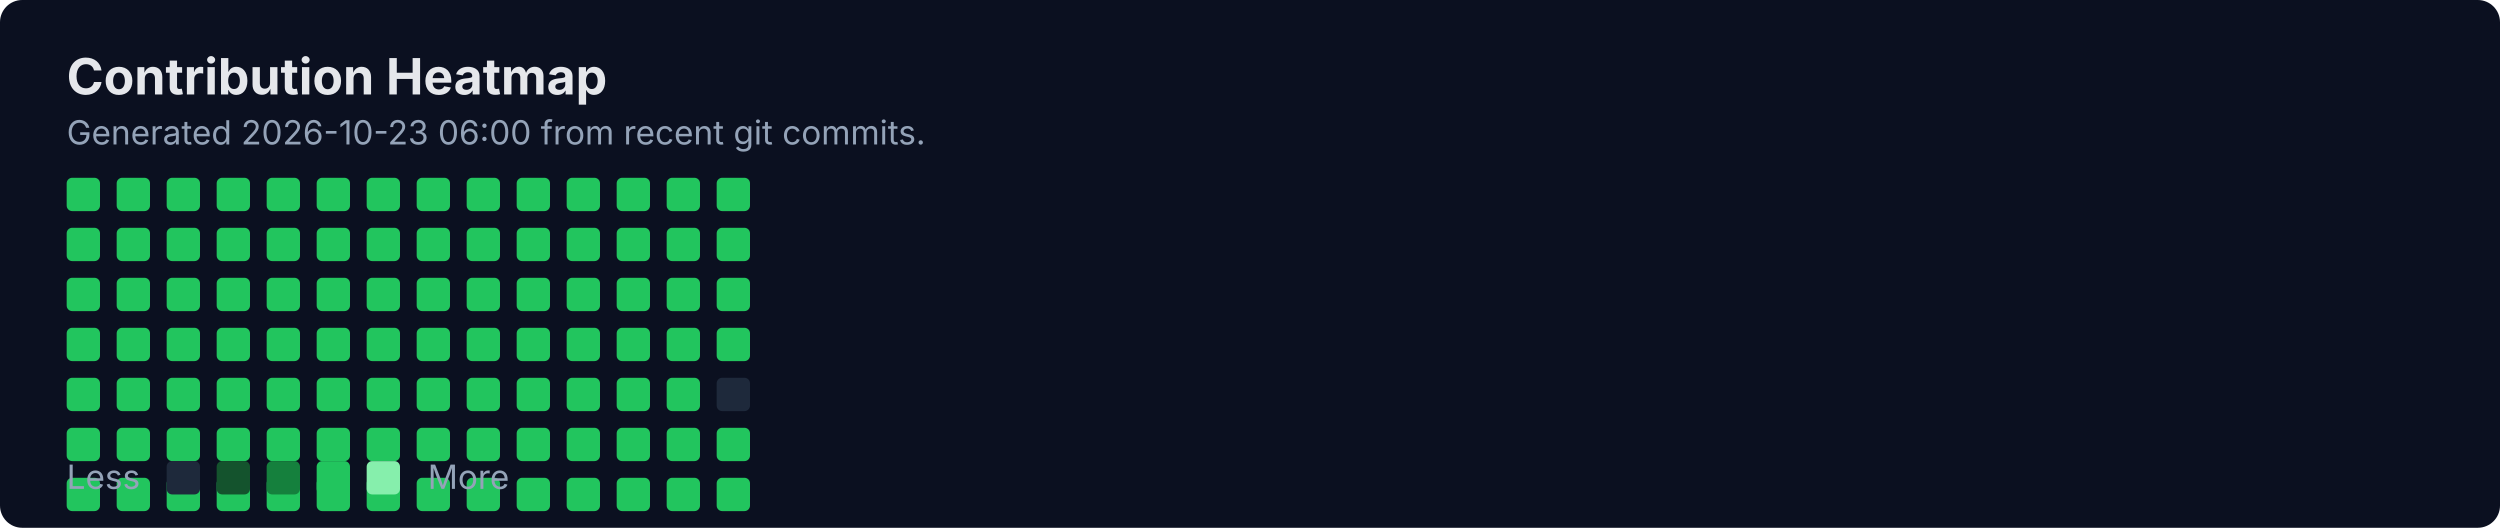
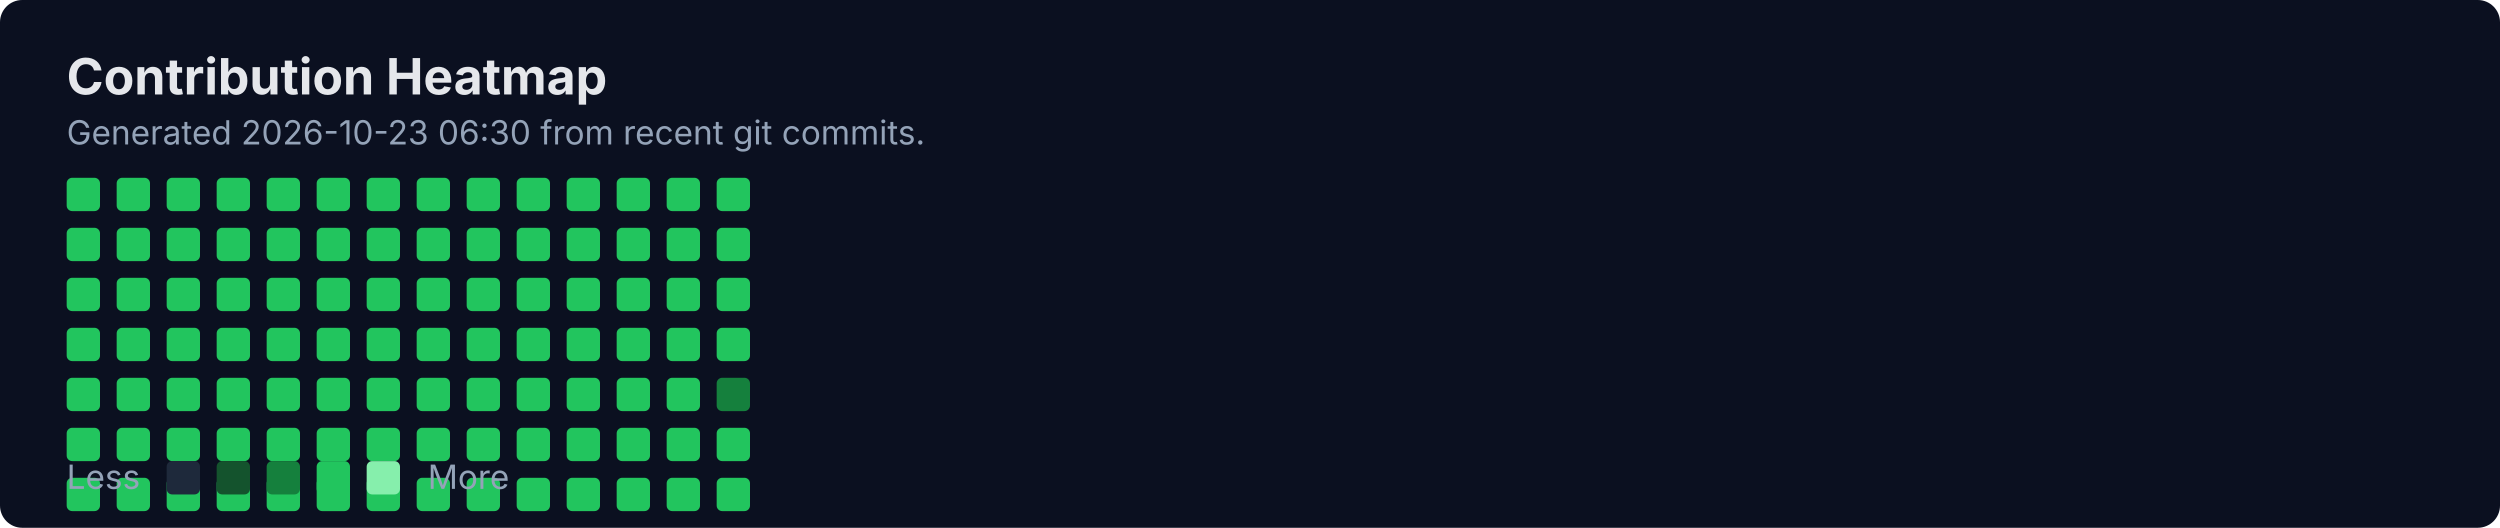
<svg xmlns="http://www.w3.org/2000/svg" width="900" height="190" viewBox="0 0 900 190" fill="none" role="img" aria-labelledby="title">
  <rect width="900" height="190" rx="8" fill="#0B1020" />
  <text x="24" y="34" fill="#E5E7EB" font-family="Inter, Segoe UI, Arial" font-size="18" font-weight="700">Contribution Heatmap</text>
-   <text x="24" y="52" fill="#94A3B8" font-family="Inter, Segoe UI, Arial" font-size="12">Generated 2026-10-23 06:00 from recent git commits.</text>
+   <text x="24" y="52" fill="#94A3B8" font-family="Inter, Segoe UI, Arial" font-size="12">Generated 2026-10-23 06:30 from recent git commits.</text>
  <rect x="24" y="154" width="12" height="12" rx="2" fill="#22C55E" />
  <rect x="24" y="172" width="12" height="12" rx="2" fill="#22C55E" />
  <rect x="24" y="64" width="12" height="12" rx="2" fill="#22C55E" />
  <rect x="24" y="82" width="12" height="12" rx="2" fill="#22C55E" />
  <rect x="24" y="100" width="12" height="12" rx="2" fill="#22C55E" />
  <rect x="24" y="118" width="12" height="12" rx="2" fill="#22C55E" />
  <rect x="24" y="136" width="12" height="12" rx="2" fill="#22C55E" />
  <rect x="42" y="154" width="12" height="12" rx="2" fill="#22C55E" />
  <rect x="42" y="172" width="12" height="12" rx="2" fill="#22C55E" />
  <rect x="42" y="64" width="12" height="12" rx="2" fill="#22C55E" />
  <rect x="42" y="82" width="12" height="12" rx="2" fill="#22C55E" />
  <rect x="42" y="100" width="12" height="12" rx="2" fill="#22C55E" />
  <rect x="42" y="118" width="12" height="12" rx="2" fill="#22C55E" />
  <rect x="42" y="136" width="12" height="12" rx="2" fill="#22C55E" />
  <rect x="60" y="154" width="12" height="12" rx="2" fill="#22C55E" />
  <rect x="60" y="172" width="12" height="12" rx="2" fill="#22C55E" />
  <rect x="60" y="64" width="12" height="12" rx="2" fill="#22C55E" />
  <rect x="60" y="82" width="12" height="12" rx="2" fill="#22C55E" />
  <rect x="60" y="100" width="12" height="12" rx="2" fill="#22C55E" />
  <rect x="60" y="118" width="12" height="12" rx="2" fill="#22C55E" />
  <rect x="60" y="136" width="12" height="12" rx="2" fill="#22C55E" />
  <rect x="78" y="154" width="12" height="12" rx="2" fill="#22C55E" />
  <rect x="78" y="172" width="12" height="12" rx="2" fill="#22C55E" />
  <rect x="78" y="64" width="12" height="12" rx="2" fill="#22C55E" />
  <rect x="78" y="82" width="12" height="12" rx="2" fill="#22C55E" />
  <rect x="78" y="100" width="12" height="12" rx="2" fill="#22C55E" />
  <rect x="78" y="118" width="12" height="12" rx="2" fill="#22C55E" />
  <rect x="78" y="136" width="12" height="12" rx="2" fill="#22C55E" />
  <rect x="96" y="154" width="12" height="12" rx="2" fill="#22C55E" />
  <rect x="96" y="172" width="12" height="12" rx="2" fill="#22C55E" />
  <rect x="96" y="64" width="12" height="12" rx="2" fill="#22C55E" />
  <rect x="96" y="82" width="12" height="12" rx="2" fill="#22C55E" />
  <rect x="96" y="100" width="12" height="12" rx="2" fill="#22C55E" />
  <rect x="96" y="118" width="12" height="12" rx="2" fill="#22C55E" />
  <rect x="96" y="136" width="12" height="12" rx="2" fill="#22C55E" />
  <rect x="114" y="154" width="12" height="12" rx="2" fill="#22C55E" />
  <rect x="114" y="172" width="12" height="12" rx="2" fill="#22C55E" />
  <rect x="114" y="64" width="12" height="12" rx="2" fill="#22C55E" />
  <rect x="114" y="82" width="12" height="12" rx="2" fill="#22C55E" />
  <rect x="114" y="100" width="12" height="12" rx="2" fill="#22C55E" />
  <rect x="114" y="118" width="12" height="12" rx="2" fill="#22C55E" />
  <rect x="114" y="136" width="12" height="12" rx="2" fill="#22C55E" />
  <rect x="132" y="154" width="12" height="12" rx="2" fill="#22C55E" />
  <rect x="132" y="172" width="12" height="12" rx="2" fill="#22C55E" />
  <rect x="132" y="64" width="12" height="12" rx="2" fill="#22C55E" />
  <rect x="132" y="82" width="12" height="12" rx="2" fill="#22C55E" />
  <rect x="132" y="100" width="12" height="12" rx="2" fill="#22C55E" />
  <rect x="132" y="118" width="12" height="12" rx="2" fill="#22C55E" />
  <rect x="132" y="136" width="12" height="12" rx="2" fill="#22C55E" />
  <rect x="150" y="154" width="12" height="12" rx="2" fill="#22C55E" />
  <rect x="150" y="172" width="12" height="12" rx="2" fill="#22C55E" />
  <rect x="150" y="64" width="12" height="12" rx="2" fill="#22C55E" />
  <rect x="150" y="82" width="12" height="12" rx="2" fill="#22C55E" />
  <rect x="150" y="100" width="12" height="12" rx="2" fill="#22C55E" />
  <rect x="150" y="118" width="12" height="12" rx="2" fill="#22C55E" />
  <rect x="150" y="136" width="12" height="12" rx="2" fill="#22C55E" />
  <rect x="168" y="154" width="12" height="12" rx="2" fill="#22C55E" />
  <rect x="168" y="172" width="12" height="12" rx="2" fill="#22C55E" />
  <rect x="168" y="64" width="12" height="12" rx="2" fill="#22C55E" />
  <rect x="168" y="82" width="12" height="12" rx="2" fill="#22C55E" />
  <rect x="168" y="100" width="12" height="12" rx="2" fill="#22C55E" />
  <rect x="168" y="118" width="12" height="12" rx="2" fill="#22C55E" />
  <rect x="168" y="136" width="12" height="12" rx="2" fill="#22C55E" />
  <rect x="186" y="154" width="12" height="12" rx="2" fill="#22C55E" />
  <rect x="186" y="172" width="12" height="12" rx="2" fill="#22C55E" />
  <rect x="186" y="64" width="12" height="12" rx="2" fill="#22C55E" />
  <rect x="186" y="82" width="12" height="12" rx="2" fill="#22C55E" />
  <rect x="186" y="100" width="12" height="12" rx="2" fill="#22C55E" />
  <rect x="186" y="118" width="12" height="12" rx="2" fill="#22C55E" />
  <rect x="186" y="136" width="12" height="12" rx="2" fill="#22C55E" />
  <rect x="204" y="154" width="12" height="12" rx="2" fill="#22C55E" />
  <rect x="204" y="172" width="12" height="12" rx="2" fill="#22C55E" />
  <rect x="204" y="64" width="12" height="12" rx="2" fill="#22C55E" />
  <rect x="204" y="82" width="12" height="12" rx="2" fill="#22C55E" />
  <rect x="204" y="100" width="12" height="12" rx="2" fill="#22C55E" />
  <rect x="204" y="118" width="12" height="12" rx="2" fill="#22C55E" />
  <rect x="204" y="136" width="12" height="12" rx="2" fill="#22C55E" />
  <rect x="222" y="154" width="12" height="12" rx="2" fill="#22C55E" />
  <rect x="222" y="172" width="12" height="12" rx="2" fill="#22C55E" />
  <rect x="222" y="64" width="12" height="12" rx="2" fill="#22C55E" />
  <rect x="222" y="82" width="12" height="12" rx="2" fill="#22C55E" />
  <rect x="222" y="100" width="12" height="12" rx="2" fill="#22C55E" />
  <rect x="222" y="118" width="12" height="12" rx="2" fill="#22C55E" />
  <rect x="222" y="136" width="12" height="12" rx="2" fill="#22C55E" />
  <rect x="240" y="154" width="12" height="12" rx="2" fill="#22C55E" />
  <rect x="240" y="172" width="12" height="12" rx="2" fill="#22C55E" />
  <rect x="240" y="64" width="12" height="12" rx="2" fill="#22C55E" />
  <rect x="240" y="82" width="12" height="12" rx="2" fill="#22C55E" />
  <rect x="240" y="100" width="12" height="12" rx="2" fill="#22C55E" />
  <rect x="240" y="118" width="12" height="12" rx="2" fill="#22C55E" />
  <rect x="240" y="136" width="12" height="12" rx="2" fill="#22C55E" />
  <rect x="258" y="154" width="12" height="12" rx="2" fill="#22C55E" />
  <rect x="258" y="172" width="12" height="12" rx="2" fill="#22C55E" />
  <rect x="258" y="64" width="12" height="12" rx="2" fill="#22C55E" />
  <rect x="258" y="82" width="12" height="12" rx="2" fill="#22C55E" />
  <rect x="258" y="100" width="12" height="12" rx="2" fill="#22C55E" />
  <rect x="258" y="118" width="12" height="12" rx="2" fill="#22C55E" />
-   <rect x="258" y="136" width="12" height="12" rx="2" fill="#1E293B" />
+   <rect x="258" y="136" width="12" height="12" rx="2" fill="#15803D" />
  <text x="24" y="176" fill="#94A3B8" font-family="Inter, Segoe UI, Arial" font-size="12">Less</text>
  <rect x="60" y="166" width="12" height="12" rx="2" fill="#1E293B" />
  <rect x="78" y="166" width="12" height="12" rx="2" fill="#14532D" />
  <rect x="96" y="166" width="12" height="12" rx="2" fill="#15803D" />
  <rect x="114" y="166" width="12" height="12" rx="2" fill="#22C55E" />
  <rect x="132" y="166" width="12" height="12" rx="2" fill="#86EFAC" />
  <text x="154" y="176" fill="#94A3B8" font-family="Inter, Segoe UI, Arial" font-size="12">More</text>
</svg>
